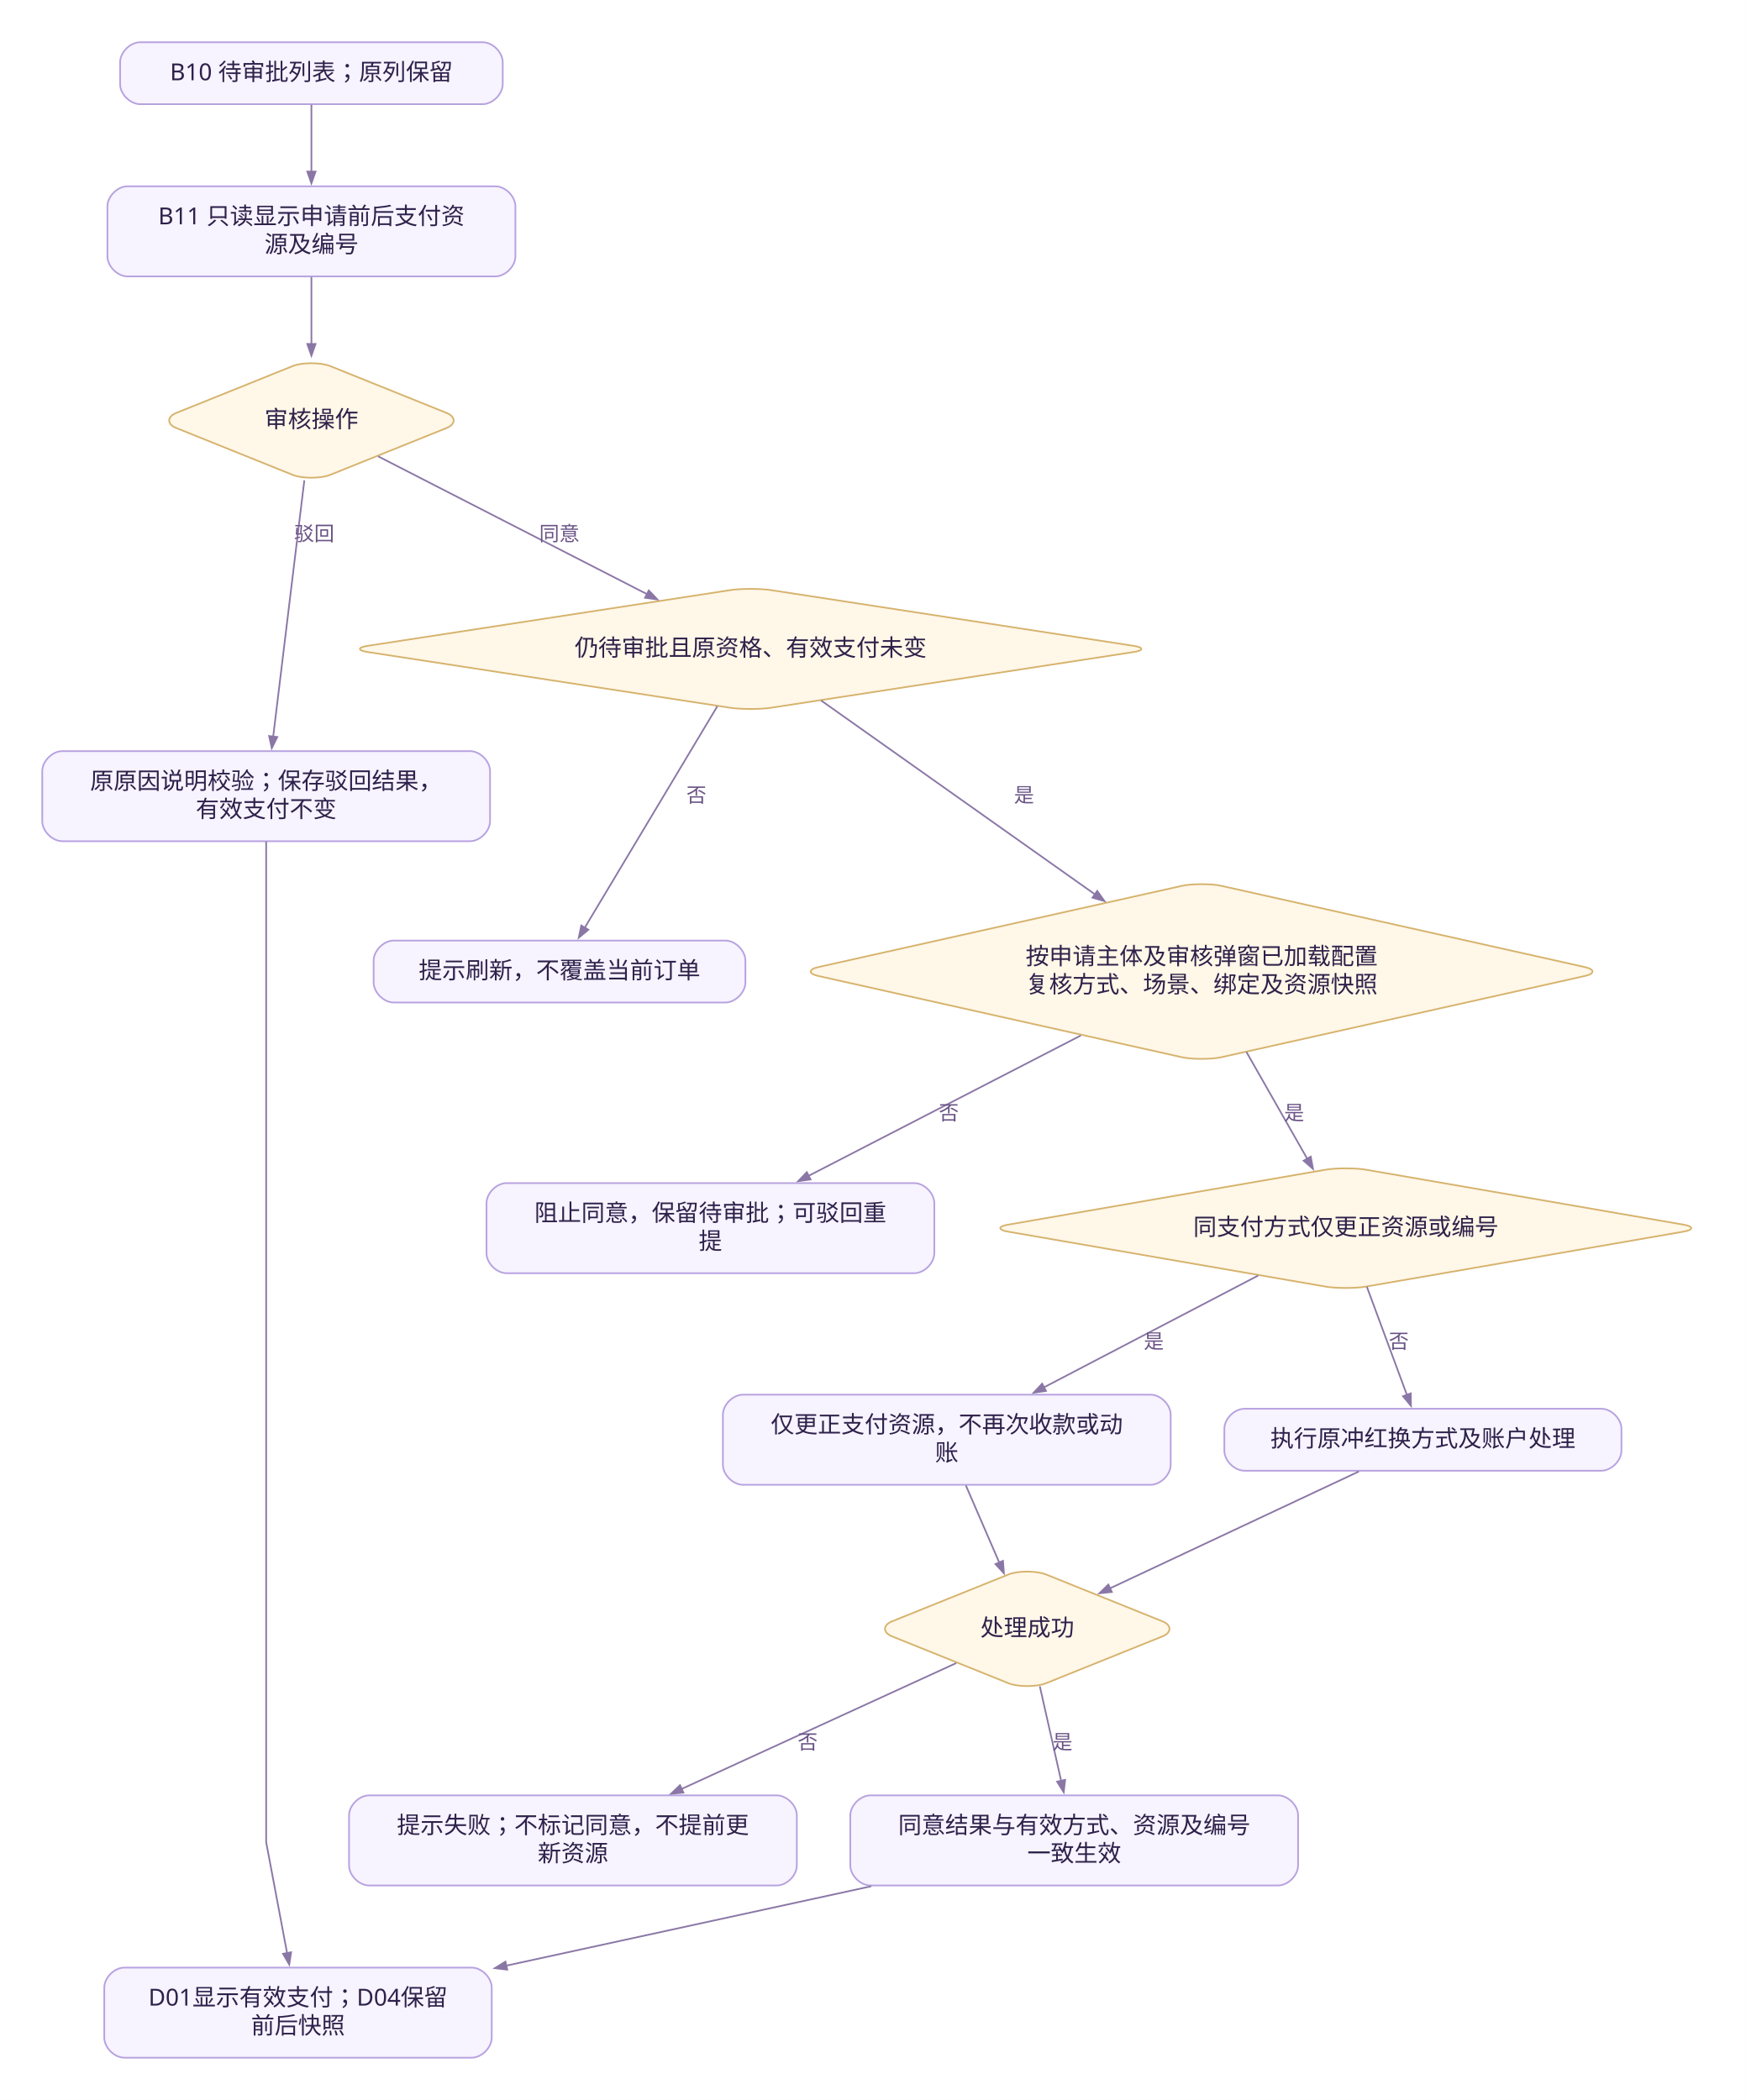
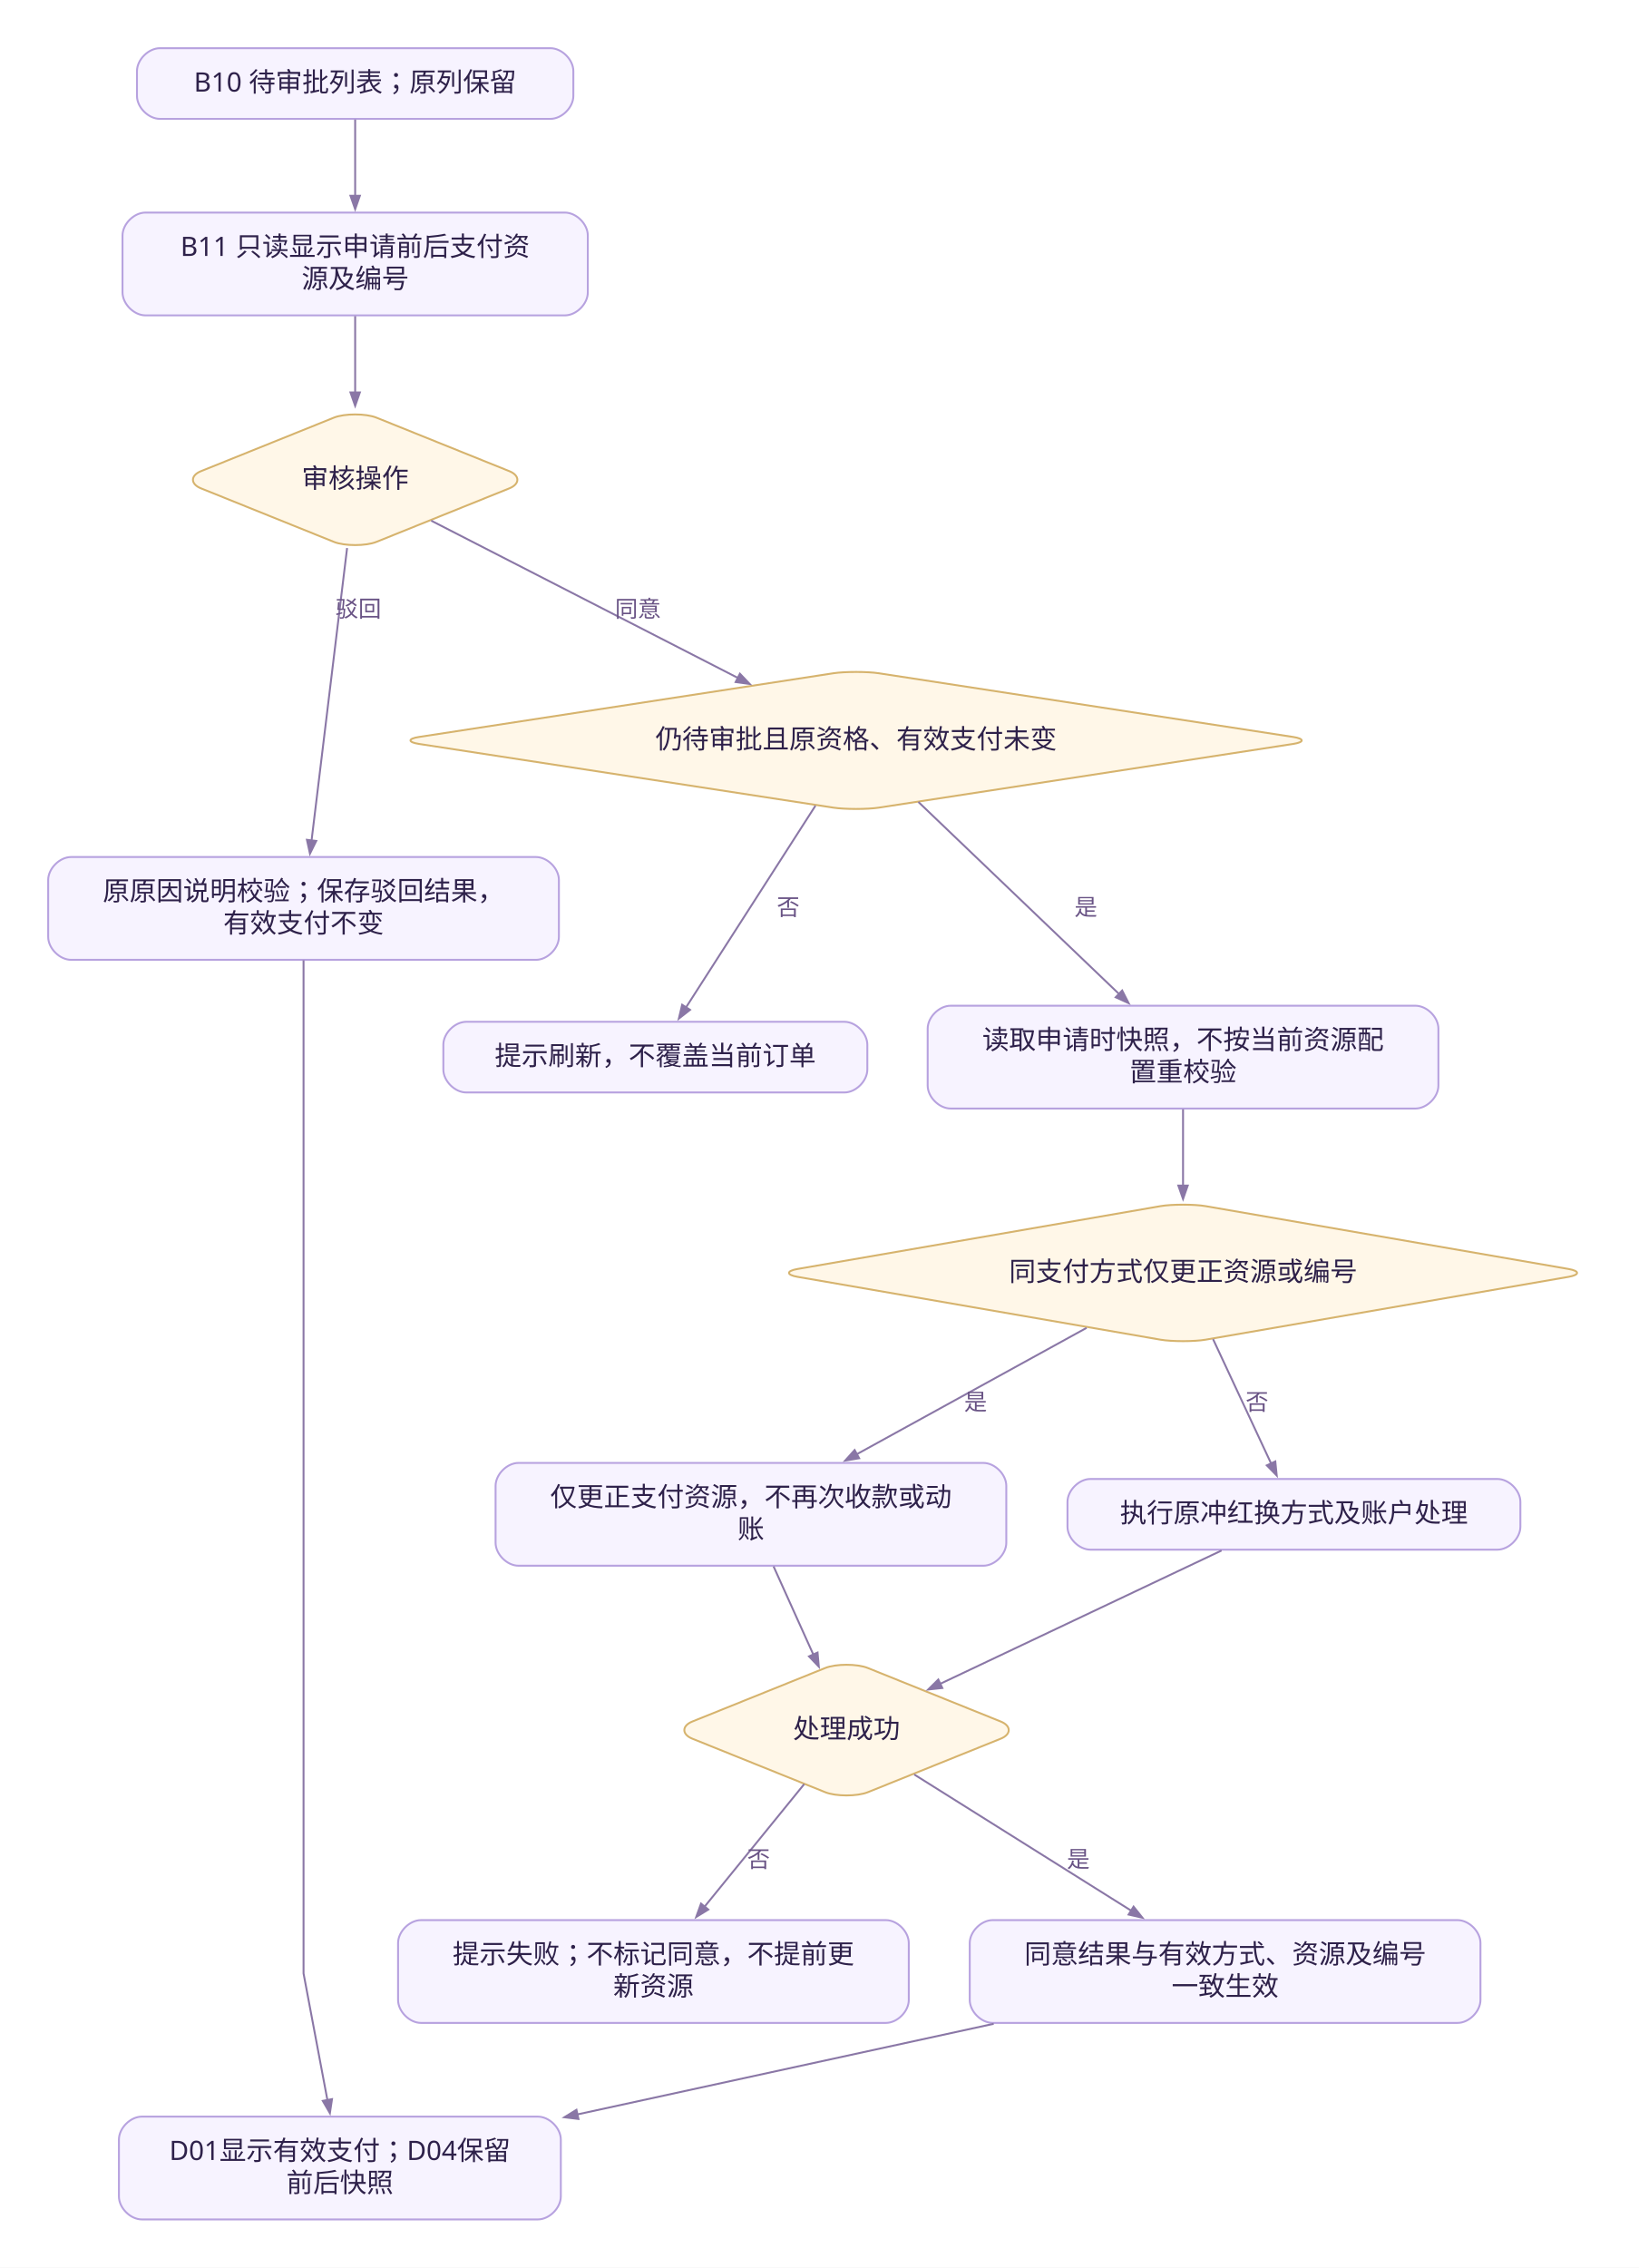
- <svg xmlns="http://www.w3.org/2000/svg" width="1041pt" height="1253pt" viewBox="0.00 0.00 1041.00 1253.00">
-   <g id="graph0" class="graph" transform="scale(1 1) rotate(0) translate(25.2 1227.76)">
-     <polygon fill="white" stroke="none" points="-25.2,25.2 -25.2,-1227.76 1016.24,-1227.76 1016.24,25.2 -25.2,25.2" />
+ <svg xmlns="http://www.w3.org/2000/svg" width="857pt" height="1186pt" viewBox="0.00 0.00 857.00 1186.00">
+   <g id="graph0" class="graph" transform="scale(1 1) rotate(0) translate(25.2 1160.6)">
+     <polygon fill="white" stroke="none" points="-25.2,25.2 -25.2,-1160.6 832.24,-1160.6 832.24,25.2 -25.2,25.2" />
    <g id="node1" class="node">
-       <path fill="#f7f3ff" stroke="#b7a2df" d="M262.68,-1202.56C262.68,-1202.56 58.44,-1202.56 58.44,-1202.56 52.44,-1202.56 46.44,-1196.56 46.44,-1190.56 46.44,-1190.56 46.44,-1177.6 46.44,-1177.6 46.44,-1171.6 52.44,-1165.6 58.44,-1165.6 58.44,-1165.6 262.68,-1165.6 262.68,-1165.6 268.68,-1165.6 274.68,-1171.6 274.68,-1177.6 274.68,-1177.6 274.68,-1190.56 274.68,-1190.56 274.68,-1196.56 268.68,-1202.56 262.68,-1202.56" />
-       <text xml:space="preserve" text-anchor="middle" x="160.56" y="-1179.88" font-family="PingFang SC" font-size="14.00" fill="#2e214a">B10 待审批列表；原列保留</text>
+       <path fill="#f7f3ff" stroke="#b7a2df" d="M262.68,-1135.4C262.68,-1135.4 58.44,-1135.4 58.44,-1135.4 52.44,-1135.4 46.44,-1129.4 46.44,-1123.4 46.44,-1123.4 46.44,-1110.44 46.44,-1110.44 46.44,-1104.44 52.44,-1098.44 58.44,-1098.44 58.44,-1098.44 262.68,-1098.44 262.68,-1098.44 268.68,-1098.44 274.68,-1104.44 274.68,-1110.44 274.68,-1110.44 274.68,-1123.4 274.68,-1123.4 274.68,-1129.4 268.68,-1135.4 262.68,-1135.4" />
+       <text xml:space="preserve" text-anchor="middle" x="160.56" y="-1112.72" font-family="PingFang SC" font-size="14.00" fill="#2e214a">B10 待审批列表；原列保留</text>
    </g>
    <g id="node2" class="node">
-       <path fill="#f7f3ff" stroke="#b7a2df" d="M270.24,-1116.6C270.24,-1116.6 50.88,-1116.6 50.88,-1116.6 44.88,-1116.6 38.88,-1110.6 38.88,-1104.6 38.88,-1104.6 38.88,-1074.84 38.88,-1074.84 38.88,-1068.84 44.88,-1062.84 50.88,-1062.84 50.88,-1062.84 270.24,-1062.84 270.24,-1062.84 276.24,-1062.84 282.24,-1068.84 282.24,-1074.84 282.24,-1074.84 282.24,-1104.6 282.24,-1104.6 282.24,-1110.6 276.24,-1116.6 270.24,-1116.6" />
-       <text xml:space="preserve" text-anchor="middle" x="160.56" y="-1093.92" font-family="PingFang SC" font-size="14.00" fill="#2e214a">B11 只读显示申请前后支付资</text>
-       <text xml:space="preserve" text-anchor="middle" x="160.56" y="-1077.12" font-family="PingFang SC" font-size="14.00" fill="#2e214a">源及编号</text>
+       <path fill="#f7f3ff" stroke="#b7a2df" d="M270.24,-1049.44C270.24,-1049.44 50.88,-1049.44 50.88,-1049.44 44.88,-1049.44 38.88,-1043.44 38.88,-1037.44 38.88,-1037.44 38.88,-1007.68 38.88,-1007.68 38.88,-1001.68 44.88,-995.68 50.88,-995.68 50.88,-995.68 270.24,-995.68 270.24,-995.68 276.24,-995.68 282.24,-1001.68 282.24,-1007.68 282.24,-1007.68 282.24,-1037.44 282.24,-1037.44 282.24,-1043.44 276.24,-1049.44 270.24,-1049.44" />
+       <text xml:space="preserve" text-anchor="middle" x="160.56" y="-1026.76" font-family="PingFang SC" font-size="14.00" fill="#2e214a">B11 只读显示申请前后支付资</text>
+       <text xml:space="preserve" text-anchor="middle" x="160.56" y="-1009.96" font-family="PingFang SC" font-size="14.00" fill="#2e214a">源及编号</text>
    </g>
    <g id="edge1" class="edge">
-       <path fill="none" stroke="#8a77a6" d="M160.56,-1165.27C160.56,-1153.9 160.56,-1138.78 160.56,-1125.13" />
-       <polygon fill="#8a77a6" stroke="#8a77a6" points="163.01,-1125.38 160.56,-1118.38 158.11,-1125.38 163.01,-1125.38" />
+       <path fill="none" stroke="#8a77a6" d="M160.56,-1098.11C160.56,-1086.74 160.56,-1071.62 160.56,-1057.97" />
+       <polygon fill="#8a77a6" stroke="#8a77a6" points="163.01,-1058.22 160.56,-1051.22 158.11,-1058.22 163.01,-1058.22" />
    </g>
    <g id="node3" class="node">
-       <path fill="#fff7e8" stroke="#d6b36d" d="M149.43,-1009.36C149.43,-1009.36 79.89,-981.36 79.89,-981.36 74.33,-979.12 74.33,-974.64 79.89,-972.4 79.89,-972.4 149.43,-944.4 149.43,-944.4 154.99,-942.16 166.13,-942.16 171.69,-944.4 171.69,-944.4 241.23,-972.4 241.23,-972.4 246.79,-974.64 246.79,-979.12 241.23,-981.36 241.23,-981.36 171.69,-1009.36 171.69,-1009.36 166.13,-1011.6 154.99,-1011.6 149.43,-1009.36" />
-       <text xml:space="preserve" text-anchor="middle" x="160.56" y="-972.68" font-family="PingFang SC" font-size="14.00" fill="#2e214a">审核操作</text>
+       <path fill="#fff7e8" stroke="#d6b36d" d="M149.43,-942.2C149.43,-942.2 79.89,-914.2 79.89,-914.2 74.33,-911.96 74.33,-907.48 79.89,-905.24 79.89,-905.24 149.43,-877.24 149.43,-877.24 154.99,-875 166.13,-875 171.69,-877.24 171.69,-877.24 241.23,-905.24 241.23,-905.24 246.79,-907.48 246.79,-911.96 241.23,-914.2 241.23,-914.2 171.69,-942.2 171.69,-942.2 166.13,-944.44 154.99,-944.44 149.43,-942.2" />
+       <text xml:space="preserve" text-anchor="middle" x="160.56" y="-905.52" font-family="PingFang SC" font-size="14.00" fill="#2e214a">审核操作</text>
    </g>
    <g id="edge2" class="edge">
-       <path fill="none" stroke="#8a77a6" d="M160.56,-1062.45C160.56,-1050.47 160.56,-1035.95 160.56,-1022.34" />
-       <polygon fill="#8a77a6" stroke="#8a77a6" points="163.01,-1022.54 160.56,-1015.54 158.11,-1022.54 163.01,-1022.54" />
+       <path fill="none" stroke="#8a77a6" d="M160.56,-995.29C160.56,-983.31 160.56,-968.79 160.56,-955.18" />
+       <polygon fill="#8a77a6" stroke="#8a77a6" points="163.01,-955.38 160.56,-948.38 158.11,-955.38 163.01,-955.38" />
    </g>
    <g id="node4" class="node">
-       <path fill="#f7f3ff" stroke="#b7a2df" d="M255.12,-779.6C255.12,-779.6 12,-779.6 12,-779.6 6,-779.6 0,-773.6 0,-767.6 0,-767.6 0,-737.84 0,-737.84 0,-731.84 6,-725.84 12,-725.84 12,-725.84 255.12,-725.84 255.12,-725.84 261.12,-725.84 267.12,-731.84 267.12,-737.84 267.12,-737.84 267.12,-767.6 267.12,-767.6 267.12,-773.6 261.12,-779.6 255.12,-779.6" />
-       <text xml:space="preserve" text-anchor="middle" x="133.56" y="-756.92" font-family="PingFang SC" font-size="14.00" fill="#2e214a">原原因说明校验；保存驳回结果，</text>
-       <text xml:space="preserve" text-anchor="middle" x="133.56" y="-740.12" font-family="PingFang SC" font-size="14.00" fill="#2e214a">有效支付不变</text>
+       <path fill="#f7f3ff" stroke="#b7a2df" d="M255.12,-712.44C255.12,-712.44 12,-712.44 12,-712.44 6,-712.44 0,-706.44 0,-700.44 0,-700.44 0,-670.68 0,-670.68 0,-664.68 6,-658.68 12,-658.68 12,-658.68 255.12,-658.68 255.12,-658.68 261.12,-658.68 267.12,-664.68 267.12,-670.68 267.12,-670.68 267.12,-700.44 267.12,-700.44 267.12,-706.44 261.12,-712.44 255.12,-712.44" />
+       <text xml:space="preserve" text-anchor="middle" x="133.56" y="-689.76" font-family="PingFang SC" font-size="14.00" fill="#2e214a">原原因说明校验；保存驳回结果，</text>
+       <text xml:space="preserve" text-anchor="middle" x="133.56" y="-672.96" font-family="PingFang SC" font-size="14.00" fill="#2e214a">有效支付不变</text>
    </g>
    <g id="edge3" class="edge">
-       <path fill="none" stroke="#8a77a6" d="M156.34,-941.17C151.27,-899.47 142.82,-829.94 137.76,-788.3" />
-       <polygon fill="#8a77a6" stroke="#8a77a6" points="140.2,-788.01 136.92,-781.36 135.33,-788.6 140.2,-788.01" />
-       <text xml:space="preserve" text-anchor="middle" x="162.21" y="-905.12" font-family="PingFang SC" font-size="12.00" fill="#695385">驳回</text>
+       <path fill="none" stroke="#8a77a6" d="M156.34,-874.01C151.27,-832.31 142.82,-762.78 137.76,-721.14" />
+       <polygon fill="#8a77a6" stroke="#8a77a6" points="140.2,-720.85 136.92,-714.2 135.33,-721.44 140.2,-720.85" />
+       <text xml:space="preserve" text-anchor="middle" x="162.21" y="-837.96" font-family="PingFang SC" font-size="12.00" fill="#695385">驳回</text>
    </g>
    <g id="node5" class="node">
-       <path fill="#fff7e8" stroke="#d6b36d" d="M410.7,-875.7C410.7,-875.7 193.94,-842.38 193.94,-842.38 188.01,-841.47 188.01,-839.65 193.94,-838.74 193.94,-838.74 410.7,-805.42 410.7,-805.42 416.63,-804.51 428.49,-804.51 434.42,-805.42 434.42,-805.42 651.18,-838.74 651.18,-838.74 657.11,-839.65 657.11,-841.47 651.18,-842.38 651.18,-842.38 434.42,-875.7 434.42,-875.7 428.49,-876.61 416.63,-876.61 410.7,-875.7" />
-       <text xml:space="preserve" text-anchor="middle" x="422.56" y="-836.36" font-family="PingFang SC" font-size="14.00" fill="#2e214a">仍待审批且原资格、有效支付未变</text>
+       <path fill="#fff7e8" stroke="#d6b36d" d="M410.7,-808.54C410.7,-808.54 193.94,-775.22 193.94,-775.22 188.01,-774.31 188.01,-772.49 193.94,-771.58 193.94,-771.58 410.7,-738.26 410.7,-738.26 416.63,-737.35 428.49,-737.35 434.42,-738.26 434.42,-738.26 651.18,-771.58 651.18,-771.58 657.11,-772.49 657.11,-774.31 651.18,-775.22 651.18,-775.22 434.42,-808.54 434.42,-808.54 428.49,-809.45 416.63,-809.45 410.7,-808.54" />
+       <text xml:space="preserve" text-anchor="middle" x="422.56" y="-769.2" font-family="PingFang SC" font-size="14.00" fill="#2e214a">仍待审批且原资格、有效支付未变</text>
    </g>
    <g id="edge4" class="edge">
-       <path fill="none" stroke="#8a77a6" d="M200.35,-955.48C242.97,-933.63 311.16,-898.67 360.77,-873.24" />
-       <polygon fill="#8a77a6" stroke="#8a77a6" points="361.8,-875.46 366.91,-870.09 359.56,-871.1 361.8,-875.46" />
-       <text xml:space="preserve" text-anchor="middle" x="308.42" y="-905.12" font-family="PingFang SC" font-size="12.00" fill="#695385">同意</text>
+       <path fill="none" stroke="#8a77a6" d="M200.35,-888.32C242.97,-866.47 311.16,-831.51 360.77,-806.08" />
+       <polygon fill="#8a77a6" stroke="#8a77a6" points="361.8,-808.3 366.91,-802.93 359.56,-803.94 361.8,-808.3" />
+       <text xml:space="preserve" text-anchor="middle" x="308.42" y="-837.96" font-family="PingFang SC" font-size="12.00" fill="#695385">同意</text>
    </g>
-     <g id="node15" class="node">
+     <g id="node14" class="node">
      <path fill="#f7f3ff" stroke="#b7a2df" d="M256.12,-53.76C256.12,-53.76 49,-53.76 49,-53.76 43,-53.76 37,-47.76 37,-41.76 37,-41.76 37,-12 37,-12 37,-6 43,0 49,0 49,0 256.12,0 256.12,0 262.12,0 268.12,-6 268.12,-12 268.12,-12 268.12,-41.76 268.12,-41.76 268.12,-47.76 262.12,-53.76 256.12,-53.76" />
      <text xml:space="preserve" text-anchor="middle" x="152.56" y="-31.08" font-family="PingFang SC" font-size="14.00" fill="#2e214a">D01显示有效支付；D04保留</text>
      <text xml:space="preserve" text-anchor="middle" x="152.56" y="-14.28" font-family="PingFang SC" font-size="14.00" fill="#2e214a">前后快照</text>
    </g>
-     <g id="edge16" class="edge">
-       <path fill="none" stroke="#8a77a6" d="M133.56,-725.64C133.56,-674.09 133.56,-564.12 133.56,-564.12 133.56,-564.12 133.56,-564.12 133.56,-128.64 133.56,-128.64 140.54,-91.62 146.04,-62.45" />
+     <g id="edge15" class="edge">
+       <path fill="none" stroke="#8a77a6" d="M133.56,-658.42C133.56,-621.08 133.56,-556.92 133.56,-556.92 133.56,-556.92 133.56,-556.92 133.56,-128.64 133.56,-128.64 140.54,-91.62 146.04,-62.45" />
      <polygon fill="#8a77a6" stroke="#8a77a6" points="148.45,-62.91 147.34,-55.58 143.63,-62 148.45,-62.91" />
    </g>
    <g id="node6" class="node">
-       <path fill="#f7f3ff" stroke="#b7a2df" d="M407.44,-666.56C407.44,-666.56 209.68,-666.56 209.68,-666.56 203.68,-666.56 197.68,-660.56 197.68,-654.56 197.68,-654.56 197.68,-641.6 197.68,-641.6 197.68,-635.6 203.68,-629.6 209.68,-629.6 209.68,-629.6 407.44,-629.6 407.44,-629.6 413.44,-629.6 419.44,-635.6 419.44,-641.6 419.44,-641.6 419.44,-654.56 419.44,-654.56 419.44,-660.56 413.44,-666.56 407.44,-666.56" />
-       <text xml:space="preserve" text-anchor="middle" x="308.56" y="-643.88" font-family="PingFang SC" font-size="14.00" fill="#2e214a">提示刷新，不覆盖当前订单</text>
+       <path fill="#f7f3ff" stroke="#b7a2df" d="M416.44,-626.28C416.44,-626.28 218.68,-626.28 218.68,-626.28 212.68,-626.28 206.68,-620.28 206.68,-614.28 206.68,-614.28 206.68,-601.32 206.68,-601.32 206.68,-595.32 212.68,-589.32 218.68,-589.32 218.68,-589.32 416.44,-589.32 416.44,-589.32 422.44,-589.32 428.44,-595.32 428.44,-601.32 428.44,-601.32 428.44,-614.28 428.44,-614.28 428.44,-620.28 422.44,-626.28 416.44,-626.28" />
+       <text xml:space="preserve" text-anchor="middle" x="317.56" y="-603.6" font-family="PingFang SC" font-size="14.00" fill="#2e214a">提示刷新，不覆盖当前订单</text>
    </g>
    <g id="edge5" class="edge">
-       <path fill="none" stroke="#8a77a6" d="M402.7,-806.38C380.17,-768.72 343.91,-708.14 323.59,-674.2" />
-       <polygon fill="#8a77a6" stroke="#8a77a6" points="325.75,-673.03 320.05,-668.28 321.54,-675.54 325.75,-673.03" />
-       <text xml:space="preserve" text-anchor="middle" x="390.19" y="-749.12" font-family="PingFang SC" font-size="12.00" fill="#695385">否</text>
+       <path fill="none" stroke="#8a77a6" d="M401.31,-739.29C381.29,-708.1 351.73,-662.04 333.61,-633.81" />
+       <polygon fill="#8a77a6" stroke="#8a77a6" points="335.7,-632.53 329.86,-627.96 331.58,-635.18 335.7,-632.53" />
+       <text xml:space="preserve" text-anchor="middle" x="387.05" y="-681.96" font-family="PingFang SC" font-size="12.00" fill="#695385">否</text>
    </g>
    <g id="node7" class="node">
-       <path fill="#fff7e8" stroke="#d6b36d" d="M679.85,-699.22C679.85,-699.22 462.79,-650.7 462.79,-650.7 456.94,-649.39 456.94,-646.77 462.79,-645.46 462.79,-645.46 679.85,-596.94 679.85,-596.94 685.7,-595.63 697.42,-595.63 703.27,-596.94 703.27,-596.94 920.33,-645.46 920.33,-645.46 926.18,-646.77 926.18,-649.39 920.33,-650.7 920.33,-650.7 703.27,-699.22 703.27,-699.22 697.42,-700.53 685.7,-700.53 679.85,-699.22" />
-       <text xml:space="preserve" text-anchor="middle" x="691.56" y="-652.28" font-family="PingFang SC" font-size="14.00" fill="#2e214a">按申请主体及审核弹窗已加载配置</text>
-       <text xml:space="preserve" text-anchor="middle" x="691.56" y="-635.48" font-family="PingFang SC" font-size="14.00" fill="#2e214a">复核方式、场景、绑定及资源快照</text>
+       <path fill="#f7f3ff" stroke="#b7a2df" d="M715.12,-634.68C715.12,-634.68 472,-634.68 472,-634.68 466,-634.68 460,-628.68 460,-622.68 460,-622.68 460,-592.92 460,-592.92 460,-586.92 466,-580.92 472,-580.92 472,-580.92 715.12,-580.92 715.12,-580.92 721.12,-580.92 727.12,-586.92 727.12,-592.92 727.12,-592.92 727.12,-622.68 727.12,-622.68 727.12,-628.68 721.12,-634.68 715.12,-634.68" />
+       <text xml:space="preserve" text-anchor="middle" x="593.56" y="-612" font-family="PingFang SC" font-size="14.00" fill="#2e214a">读取申请时快照，不按当前资源配</text>
+       <text xml:space="preserve" text-anchor="middle" x="593.56" y="-595.2" font-family="PingFang SC" font-size="14.00" fill="#2e214a">置重校验</text>
    </g>
    <g id="edge6" class="edge">
-       <path fill="none" stroke="#8a77a6" d="M464.59,-809.8C508.43,-778.75 577.67,-729.72 628.16,-693.98" />
-       <polygon fill="#8a77a6" stroke="#8a77a6" points="629.31,-696.16 633.61,-690.12 626.48,-692.16 629.31,-696.16" />
-       <text xml:space="preserve" text-anchor="middle" x="585.65" y="-749.12" font-family="PingFang SC" font-size="12.00" fill="#695385">是</text>
+       <path fill="none" stroke="#8a77a6" d="M455.13,-741.24C485.29,-712.39 529.94,-669.67 560.31,-640.61" />
+       <polygon fill="#8a77a6" stroke="#8a77a6" points="561.73,-642.64 565.1,-636.03 558.34,-639.1 561.73,-642.64" />
+       <text xml:space="preserve" text-anchor="middle" x="542.75" y="-681.96" font-family="PingFang SC" font-size="12.00" fill="#695385">是</text>
    </g>
    <g id="node8" class="node">
-       <path fill="#f7f3ff" stroke="#b7a2df" d="M520.12,-521.84C520.12,-521.84 277,-521.84 277,-521.84 271,-521.84 265,-515.84 265,-509.84 265,-509.84 265,-480.08 265,-480.08 265,-474.08 271,-468.08 277,-468.08 277,-468.08 520.12,-468.08 520.12,-468.08 526.12,-468.08 532.12,-474.08 532.12,-480.08 532.12,-480.08 532.12,-509.84 532.12,-509.84 532.12,-515.84 526.12,-521.84 520.12,-521.84" />
-       <text xml:space="preserve" text-anchor="middle" x="398.56" y="-499.16" font-family="PingFang SC" font-size="14.00" fill="#2e214a">阻止同意，保留待审批；可驳回重</text>
-       <text xml:space="preserve" text-anchor="middle" x="398.56" y="-482.36" font-family="PingFang SC" font-size="14.00" fill="#2e214a">提</text>
+       <path fill="#fff7e8" stroke="#d6b36d" d="M581.74,-529.87C581.74,-529.87 391.9,-497.01 391.9,-497.01 385.99,-495.98 385.99,-493.94 391.9,-492.91 391.9,-492.91 581.74,-460.05 581.74,-460.05 587.65,-459.02 599.47,-459.02 605.38,-460.05 605.38,-460.05 795.22,-492.91 795.22,-492.91 801.13,-493.94 801.13,-495.98 795.22,-497.01 795.22,-497.01 605.38,-529.87 605.38,-529.87 599.47,-530.9 587.65,-530.9 581.74,-529.87" />
+       <text xml:space="preserve" text-anchor="middle" x="593.56" y="-490.76" font-family="PingFang SC" font-size="14.00" fill="#2e214a">同支付方式仅更正资源或编号</text>
    </g>
    <g id="edge7" class="edge">
-       <path fill="none" stroke="#8a77a6" d="M619.51,-609.92C569.49,-584.12 503.7,-550.19 456.95,-526.08" />
-       <polygon fill="#8a77a6" stroke="#8a77a6" points="458.31,-524.02 450.96,-522.99 456.06,-528.37 458.31,-524.02" />
-       <text xml:space="preserve" text-anchor="middle" x="540.77" y="-559.52" font-family="PingFang SC" font-size="12.00" fill="#695385">否</text>
+       <path fill="none" stroke="#8a77a6" d="M593.56,-580.53C593.56,-568.55 593.56,-554.03 593.56,-540.42" />
+       <polygon fill="#8a77a6" stroke="#8a77a6" points="596.01,-540.62 593.56,-533.62 591.11,-540.62 596.01,-540.62" />
    </g>
    <g id="node9" class="node">
-       <path fill="#fff7e8" stroke="#d6b36d" d="M765.74,-529.87C765.74,-529.87 575.9,-497.01 575.9,-497.01 569.99,-495.98 569.99,-493.94 575.9,-492.91 575.9,-492.91 765.74,-460.05 765.74,-460.05 771.65,-459.02 783.47,-459.02 789.38,-460.05 789.38,-460.05 979.22,-492.91 979.22,-492.91 985.13,-493.94 985.13,-495.98 979.22,-497.01 979.22,-497.01 789.38,-529.87 789.38,-529.87 783.47,-530.9 771.65,-530.9 765.74,-529.87" />
-       <text xml:space="preserve" text-anchor="middle" x="777.56" y="-490.76" font-family="PingFang SC" font-size="14.00" fill="#2e214a">同支付方式仅更正资源或编号</text>
+       <path fill="#f7f3ff" stroke="#b7a2df" d="M489.12,-395.6C489.12,-395.6 246,-395.6 246,-395.6 240,-395.6 234,-389.6 234,-383.6 234,-383.6 234,-353.84 234,-353.84 234,-347.84 240,-341.84 246,-341.84 246,-341.84 489.12,-341.84 489.12,-341.84 495.12,-341.84 501.12,-347.84 501.12,-353.84 501.12,-353.84 501.12,-383.6 501.12,-383.6 501.12,-389.6 495.12,-395.6 489.12,-395.6" />
+       <text xml:space="preserve" text-anchor="middle" x="367.56" y="-372.92" font-family="PingFang SC" font-size="14.00" fill="#2e214a">仅更正支付资源，不再次收款或动</text>
+       <text xml:space="preserve" text-anchor="middle" x="367.56" y="-356.12" font-family="PingFang SC" font-size="14.00" fill="#2e214a">账</text>
    </g>
    <g id="edge8" class="edge">
-       <path fill="none" stroke="#8a77a6" d="M718.3,-600.09C729.93,-579.66 743.42,-555.95 754.59,-536.32" />
-       <polygon fill="#8a77a6" stroke="#8a77a6" points="756.67,-537.63 758,-530.33 752.41,-535.2 756.67,-537.63" />
-       <text xml:space="preserve" text-anchor="middle" x="746.76" y="-559.52" font-family="PingFang SC" font-size="12.00" fill="#695385">是</text>
+       <path fill="none" stroke="#8a77a6" d="M543.12,-466.23C507.39,-446.59 459.46,-420.24 422.72,-400.04" />
+       <polygon fill="#8a77a6" stroke="#8a77a6" points="424.16,-398.04 416.85,-396.82 421.8,-402.33 424.16,-398.04" />
+       <text xml:space="preserve" text-anchor="middle" x="485.06" y="-423.2" font-family="PingFang SC" font-size="12.00" fill="#695385">是</text>
    </g>
    <g id="node10" class="node">
-       <path fill="#f7f3ff" stroke="#b7a2df" d="M661.12,-395.6C661.12,-395.6 418,-395.6 418,-395.6 412,-395.6 406,-389.6 406,-383.6 406,-383.6 406,-353.84 406,-353.84 406,-347.84 412,-341.84 418,-341.84 418,-341.84 661.12,-341.84 661.12,-341.84 667.12,-341.84 673.12,-347.84 673.12,-353.84 673.12,-353.84 673.12,-383.6 673.12,-383.6 673.12,-389.6 667.12,-395.6 661.12,-395.6" />
-       <text xml:space="preserve" text-anchor="middle" x="539.56" y="-372.92" font-family="PingFang SC" font-size="14.00" fill="#2e214a">仅更正支付资源，不再次收款或动</text>
-       <text xml:space="preserve" text-anchor="middle" x="539.56" y="-356.12" font-family="PingFang SC" font-size="14.00" fill="#2e214a">账</text>
+       <path fill="#f7f3ff" stroke="#b7a2df" d="M758,-387.2C758,-387.2 545.12,-387.2 545.12,-387.2 539.12,-387.2 533.12,-381.2 533.12,-375.2 533.12,-375.2 533.12,-362.24 533.12,-362.24 533.12,-356.24 539.12,-350.24 545.12,-350.24 545.12,-350.24 758,-350.24 758,-350.24 764,-350.24 770,-356.24 770,-362.24 770,-362.24 770,-375.2 770,-375.2 770,-381.2 764,-387.2 758,-387.2" />
+       <text xml:space="preserve" text-anchor="middle" x="651.56" y="-364.52" font-family="PingFang SC" font-size="14.00" fill="#2e214a">执行原冲红换方式及账户处理</text>
    </g>
    <g id="edge9" class="edge">
-       <path fill="none" stroke="#8a77a6" d="M725.33,-466.7C687.46,-446.93 636.25,-420.19 597.18,-399.8" />
-       <polygon fill="#8a77a6" stroke="#8a77a6" points="598.72,-397.84 591.38,-396.77 596.45,-402.18 598.72,-397.84" />
-       <text xml:space="preserve" text-anchor="middle" x="663.06" y="-423.2" font-family="PingFang SC" font-size="12.00" fill="#695385">是</text>
+       <path fill="none" stroke="#8a77a6" d="M609.26,-460.34C618.83,-439.84 630.86,-414.05 639.65,-395.24" />
+       <polygon fill="#8a77a6" stroke="#8a77a6" points="641.82,-396.38 642.56,-389 637.38,-394.31 641.82,-396.38" />
+       <text xml:space="preserve" text-anchor="middle" x="632.25" y="-423.2" font-family="PingFang SC" font-size="12.00" fill="#695385">否</text>
    </g>
    <g id="node11" class="node">
-       <path fill="#f7f3ff" stroke="#b7a2df" d="M930,-387.2C930,-387.2 717.12,-387.2 717.12,-387.2 711.12,-387.2 705.12,-381.2 705.12,-375.2 705.12,-375.2 705.12,-362.24 705.12,-362.24 705.12,-356.24 711.12,-350.24 717.12,-350.24 717.12,-350.24 930,-350.24 930,-350.24 936,-350.24 942,-356.24 942,-362.24 942,-362.24 942,-375.2 942,-375.2 942,-381.2 936,-387.2 930,-387.2" />
-       <text xml:space="preserve" text-anchor="middle" x="823.56" y="-364.52" font-family="PingFang SC" font-size="14.00" fill="#2e214a">执行原冲红换方式及账户处理</text>
+       <path fill="#fff7e8" stroke="#d6b36d" d="M406.43,-288.36C406.43,-288.36 336.89,-260.36 336.89,-260.36 331.33,-258.12 331.33,-253.64 336.89,-251.4 336.89,-251.4 406.43,-223.4 406.43,-223.4 411.99,-221.16 423.13,-221.16 428.69,-223.4 428.69,-223.4 498.23,-251.4 498.23,-251.4 503.79,-253.64 503.79,-258.12 498.23,-260.36 498.23,-260.36 428.69,-288.36 428.69,-288.36 423.13,-290.6 411.99,-290.6 406.43,-288.36" />
+       <text xml:space="preserve" text-anchor="middle" x="417.56" y="-251.68" font-family="PingFang SC" font-size="14.00" fill="#2e214a">处理成功</text>
    </g>
    <g id="edge10" class="edge">
-       <path fill="none" stroke="#8a77a6" d="M790.13,-460.01C797.68,-439.61 807.14,-414.06 814.07,-395.35" />
-       <polygon fill="#8a77a6" stroke="#8a77a6" points="816.3,-396.37 816.44,-388.96 811.71,-394.67 816.3,-396.37" />
-       <text xml:space="preserve" text-anchor="middle" x="809.18" y="-423.2" font-family="PingFang SC" font-size="12.00" fill="#695385">否</text>
+       <path fill="none" stroke="#8a77a6" d="M379.41,-341.45C385.61,-327.71 393.31,-310.64 400.17,-295.43" />
+       <polygon fill="#8a77a6" stroke="#8a77a6" points="402.4,-296.44 403.05,-289.06 397.93,-294.43 402.4,-296.44" />
+     </g>
+     <g id="edge11" class="edge">
+       <path fill="none" stroke="#8a77a6" d="M613.7,-349.79C573.68,-330.83 510.4,-300.85 466.58,-280.1" />
+       <polygon fill="#8a77a6" stroke="#8a77a6" points="467.65,-277.9 460.28,-277.11 465.56,-282.33 467.65,-277.9" />
    </g>
    <g id="node12" class="node">
-       <path fill="#fff7e8" stroke="#d6b36d" d="M576.43,-288.36C576.43,-288.36 506.89,-260.36 506.89,-260.36 501.33,-258.12 501.33,-253.64 506.89,-251.4 506.89,-251.4 576.43,-223.4 576.43,-223.4 581.99,-221.16 593.13,-221.16 598.69,-223.4 598.69,-223.4 668.23,-251.4 668.23,-251.4 673.79,-253.64 673.79,-258.12 668.23,-260.36 668.23,-260.36 598.69,-288.36 598.69,-288.36 593.13,-290.6 581.99,-290.6 576.43,-288.36" />
-       <text xml:space="preserve" text-anchor="middle" x="587.56" y="-251.68" font-family="PingFang SC" font-size="14.00" fill="#2e214a">处理成功</text>
-     </g>
-     <g id="edge11" class="edge">
-       <path fill="none" stroke="#8a77a6" d="M550.94,-341.45C556.88,-327.71 564.28,-310.64 570.87,-295.43" />
-       <polygon fill="#8a77a6" stroke="#8a77a6" points="573.09,-296.46 573.62,-289.07 568.59,-294.52 573.09,-296.46" />
-     </g>
-     <g id="edge12" class="edge">
-       <path fill="none" stroke="#8a77a6" d="M785.38,-349.79C744.93,-330.79 680.92,-300.73 636.73,-279.97" />
-       <polygon fill="#8a77a6" stroke="#8a77a6" points="638.01,-277.87 630.63,-277.11 635.93,-282.3 638.01,-277.87" />
-     </g>
-     <g id="node13" class="node">
      <path fill="#f7f3ff" stroke="#b7a2df" d="M438.12,-156.52C438.12,-156.52 195,-156.52 195,-156.52 189,-156.52 183,-150.52 183,-144.52 183,-144.52 183,-114.76 183,-114.76 183,-108.76 189,-102.76 195,-102.76 195,-102.76 438.12,-102.76 438.12,-102.76 444.12,-102.76 450.12,-108.76 450.12,-114.76 450.12,-114.76 450.12,-144.52 450.12,-144.52 450.12,-150.52 444.12,-156.52 438.12,-156.52" />
      <text xml:space="preserve" text-anchor="middle" x="316.56" y="-133.84" font-family="PingFang SC" font-size="14.00" fill="#2e214a">提示失败；不标记同意，不提前更</text>
      <text xml:space="preserve" text-anchor="middle" x="316.56" y="-117.04" font-family="PingFang SC" font-size="14.00" fill="#2e214a">新资源</text>
    </g>
-     <g id="edge13" class="edge">
-       <path fill="none" stroke="#8a77a6" d="M545.22,-235.47C501.32,-215.34 432.15,-183.63 381.37,-160.35" />
-       <polygon fill="#8a77a6" stroke="#8a77a6" points="382.46,-158.16 375.08,-157.47 380.42,-162.61 382.46,-158.16" />
-       <text xml:space="preserve" text-anchor="middle" x="456.56" y="-184.12" font-family="PingFang SC" font-size="12.00" fill="#695385">否</text>
+     <g id="edge12" class="edge">
+       <path fill="none" stroke="#8a77a6" d="M395.4,-227.62C380.06,-208.75 359.56,-183.54 343.31,-163.55" />
+       <polygon fill="#8a77a6" stroke="#8a77a6" points="345.25,-162.05 338.94,-158.16 341.45,-165.14 345.25,-162.05" />
+       <text xml:space="preserve" text-anchor="middle" x="371.56" y="-184.12" font-family="PingFang SC" font-size="12.00" fill="#695385">否</text>
    </g>
-     <g id="node14" class="node">
+     <g id="node13" class="node">
      <path fill="#f7f3ff" stroke="#b7a2df" d="M737.12,-156.52C737.12,-156.52 494,-156.52 494,-156.52 488,-156.52 482,-150.52 482,-144.52 482,-144.52 482,-114.76 482,-114.76 482,-108.76 488,-102.76 494,-102.76 494,-102.76 737.12,-102.76 737.12,-102.76 743.12,-102.76 749.12,-108.76 749.12,-114.76 749.12,-114.76 749.12,-144.52 749.12,-144.52 749.12,-150.52 743.12,-156.52 737.12,-156.52" />
      <text xml:space="preserve" text-anchor="middle" x="615.56" y="-133.84" font-family="PingFang SC" font-size="14.00" fill="#2e214a">同意结果与有效方式、资源及编号</text>
      <text xml:space="preserve" text-anchor="middle" x="615.56" y="-117.04" font-family="PingFang SC" font-size="14.00" fill="#2e214a">一致生效</text>
    </g>
+     <g id="edge13" class="edge">
+       <path fill="none" stroke="#8a77a6" d="M452.96,-232.67C484.66,-212.78 531.45,-183.42 566.71,-161.29" />
+       <polygon fill="#8a77a6" stroke="#8a77a6" points="567.69,-163.57 572.32,-157.77 565.09,-159.42 567.69,-163.57" />
+       <text xml:space="preserve" text-anchor="middle" x="538.79" y="-184.12" font-family="PingFang SC" font-size="12.00" fill="#695385">是</text>
+     </g>
    <g id="edge14" class="edge">
-       <path fill="none" stroke="#8a77a6" d="M595.06,-221.59C599.02,-204.01 603.88,-182.47 607.87,-164.77" />
-       <polygon fill="#8a77a6" stroke="#8a77a6" points="610.15,-165.78 609.3,-158.41 605.37,-164.7 610.15,-165.78" />
-       <text xml:space="preserve" text-anchor="middle" x="608.57" y="-184.12" font-family="PingFang SC" font-size="12.00" fill="#695385">是</text>
-     </g>
-     <g id="edge15" class="edge">
      <path fill="none" stroke="#8a77a6" d="M494.52,-102.3C427.45,-87.7 344.22,-69.59 276.67,-54.89" />
      <polygon fill="#8a77a6" stroke="#8a77a6" points="277.35,-52.53 269.99,-53.43 276.3,-57.32 277.35,-52.53" />
    </g>
  </g>
</svg>
